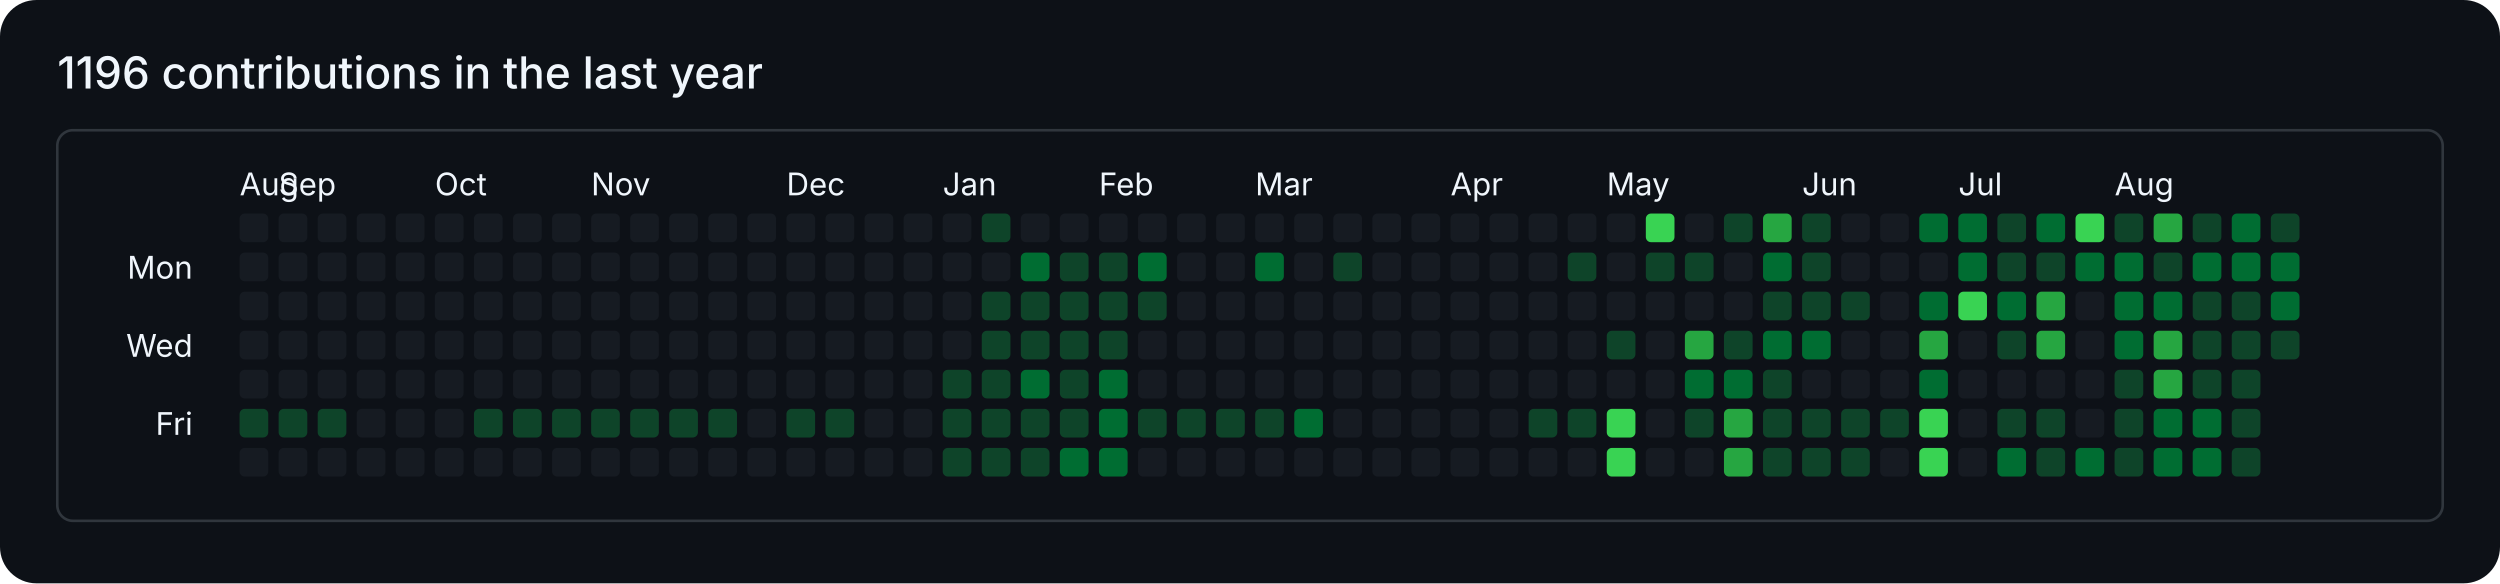
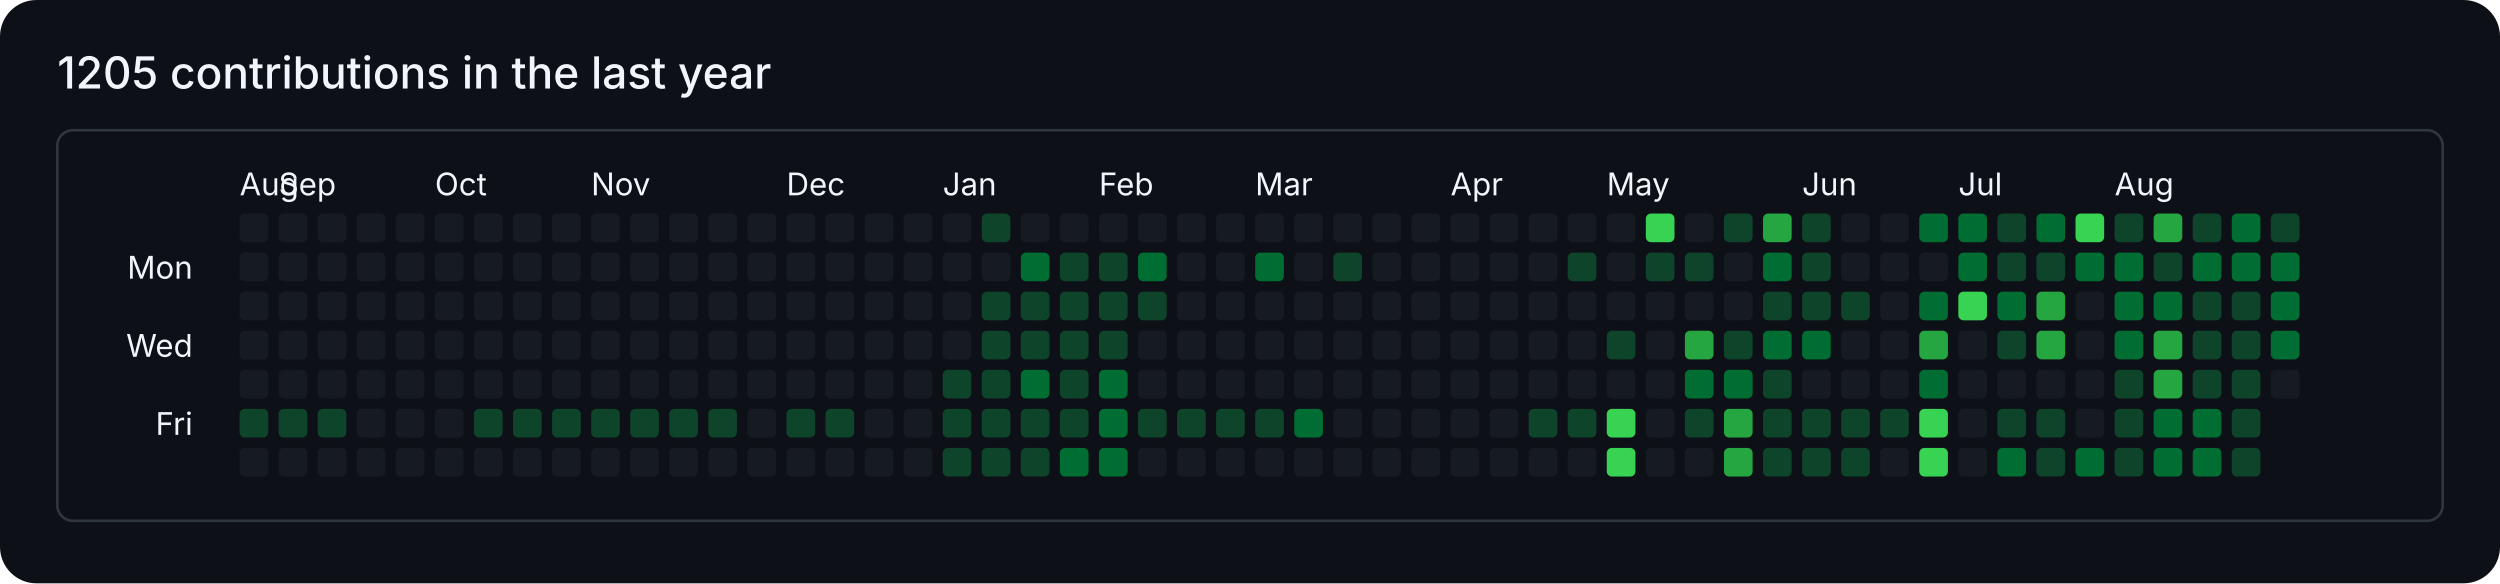
<svg xmlns="http://www.w3.org/2000/svg" width="1200" height="280" viewBox="0 0 960 224" fill="none" role="img" aria-label="AleksZyro GitHub contribution calendar">
  <style>
    .title { font: 500 17px -apple-system, BlinkMacSystemFont, 'Segoe UI', sans-serif; fill: #f0f6fc; }
    .month-label, .weekday-label, .legend, .hint { font: 400 12px -apple-system, BlinkMacSystemFont, 'Segoe UI', sans-serif; fill: #f0f6fc; }
    .hint, .legend-muted { fill: #8b949e; }
    .day-cell { shape-rendering: geometricPrecision; }
  </style>
  <rect width="960" height="224" rx="14" fill="#0d1117" />
-   <text x="22" y="34" class="title">1196 contributions in the last year</text>
+   <text x="22" y="34" class="title">1205 contributions in the last year</text>
  <rect x="22" y="50" width="916" height="150" rx="6" fill="none" stroke="#30363d" />
  <text x="92" y="75" class="month-label">Aug</text>
  <text x="107" y="75" class="month-label">Sep</text>
  <text x="167" y="75" class="month-label">Oct</text>
  <text x="227" y="75" class="month-label">Nov</text>
  <text x="302" y="75" class="month-label">Dec</text>
  <text x="362" y="75" class="month-label">Jan</text>
  <text x="422" y="75" class="month-label">Feb</text>
  <text x="482" y="75" class="month-label">Mar</text>
  <text x="557" y="75" class="month-label">Apr</text>
  <text x="617" y="75" class="month-label">May</text>
  <text x="692" y="75" class="month-label">Jun</text>
  <text x="752" y="75" class="month-label">Jul</text>
  <text x="812" y="75" class="month-label">Aug</text>
  <text x="74" y="107" class="weekday-label" text-anchor="end">Mon</text>
  <text x="74" y="137" class="weekday-label" text-anchor="end">Wed</text>
  <text x="74" y="167" class="weekday-label" text-anchor="end">Fri</text>
  <rect class="day-cell" x="92" y="82" width="11" height="11" rx="2" fill="#161b22" />
  <rect class="day-cell" x="92" y="97" width="11" height="11" rx="2" fill="#161b22" />
  <rect class="day-cell" x="92" y="112" width="11" height="11" rx="2" fill="#161b22" />
  <rect class="day-cell" x="92" y="127" width="11" height="11" rx="2" fill="#161b22" />
  <rect class="day-cell" x="92" y="142" width="11" height="11" rx="2" fill="#161b22" />
  <rect class="day-cell" x="92" y="157" width="11" height="11" rx="2" fill="#0e4429" />
  <rect class="day-cell" x="92" y="172" width="11" height="11" rx="2" fill="#161b22" />
  <rect class="day-cell" x="107" y="82" width="11" height="11" rx="2" fill="#161b22" />
  <rect class="day-cell" x="107" y="97" width="11" height="11" rx="2" fill="#161b22" />
  <rect class="day-cell" x="107" y="112" width="11" height="11" rx="2" fill="#161b22" />
  <rect class="day-cell" x="107" y="127" width="11" height="11" rx="2" fill="#161b22" />
  <rect class="day-cell" x="107" y="142" width="11" height="11" rx="2" fill="#161b22" />
  <rect class="day-cell" x="107" y="157" width="11" height="11" rx="2" fill="#0e4429" />
  <rect class="day-cell" x="107" y="172" width="11" height="11" rx="2" fill="#161b22" />
  <rect class="day-cell" x="122" y="82" width="11" height="11" rx="2" fill="#161b22" />
  <rect class="day-cell" x="122" y="97" width="11" height="11" rx="2" fill="#161b22" />
  <rect class="day-cell" x="122" y="112" width="11" height="11" rx="2" fill="#161b22" />
  <rect class="day-cell" x="122" y="127" width="11" height="11" rx="2" fill="#161b22" />
  <rect class="day-cell" x="122" y="142" width="11" height="11" rx="2" fill="#161b22" />
  <rect class="day-cell" x="122" y="157" width="11" height="11" rx="2" fill="#0e4429" />
  <rect class="day-cell" x="122" y="172" width="11" height="11" rx="2" fill="#161b22" />
  <rect class="day-cell" x="137" y="82" width="11" height="11" rx="2" fill="#161b22" />
  <rect class="day-cell" x="137" y="97" width="11" height="11" rx="2" fill="#161b22" />
  <rect class="day-cell" x="137" y="112" width="11" height="11" rx="2" fill="#161b22" />
  <rect class="day-cell" x="137" y="127" width="11" height="11" rx="2" fill="#161b22" />
  <rect class="day-cell" x="137" y="142" width="11" height="11" rx="2" fill="#161b22" />
  <rect class="day-cell" x="137" y="157" width="11" height="11" rx="2" fill="#161b22" />
  <rect class="day-cell" x="137" y="172" width="11" height="11" rx="2" fill="#161b22" />
  <rect class="day-cell" x="152" y="82" width="11" height="11" rx="2" fill="#161b22" />
  <rect class="day-cell" x="152" y="97" width="11" height="11" rx="2" fill="#161b22" />
  <rect class="day-cell" x="152" y="112" width="11" height="11" rx="2" fill="#161b22" />
  <rect class="day-cell" x="152" y="127" width="11" height="11" rx="2" fill="#161b22" />
  <rect class="day-cell" x="152" y="142" width="11" height="11" rx="2" fill="#161b22" />
  <rect class="day-cell" x="152" y="157" width="11" height="11" rx="2" fill="#161b22" />
  <rect class="day-cell" x="152" y="172" width="11" height="11" rx="2" fill="#161b22" />
  <rect class="day-cell" x="167" y="82" width="11" height="11" rx="2" fill="#161b22" />
  <rect class="day-cell" x="167" y="97" width="11" height="11" rx="2" fill="#161b22" />
  <rect class="day-cell" x="167" y="112" width="11" height="11" rx="2" fill="#161b22" />
  <rect class="day-cell" x="167" y="127" width="11" height="11" rx="2" fill="#161b22" />
  <rect class="day-cell" x="167" y="142" width="11" height="11" rx="2" fill="#161b22" />
  <rect class="day-cell" x="167" y="157" width="11" height="11" rx="2" fill="#161b22" />
  <rect class="day-cell" x="167" y="172" width="11" height="11" rx="2" fill="#161b22" />
  <rect class="day-cell" x="182" y="82" width="11" height="11" rx="2" fill="#161b22" />
  <rect class="day-cell" x="182" y="97" width="11" height="11" rx="2" fill="#161b22" />
  <rect class="day-cell" x="182" y="112" width="11" height="11" rx="2" fill="#161b22" />
  <rect class="day-cell" x="182" y="127" width="11" height="11" rx="2" fill="#161b22" />
  <rect class="day-cell" x="182" y="142" width="11" height="11" rx="2" fill="#161b22" />
  <rect class="day-cell" x="182" y="157" width="11" height="11" rx="2" fill="#0e4429" />
  <rect class="day-cell" x="182" y="172" width="11" height="11" rx="2" fill="#161b22" />
  <rect class="day-cell" x="197" y="82" width="11" height="11" rx="2" fill="#161b22" />
  <rect class="day-cell" x="197" y="97" width="11" height="11" rx="2" fill="#161b22" />
  <rect class="day-cell" x="197" y="112" width="11" height="11" rx="2" fill="#161b22" />
  <rect class="day-cell" x="197" y="127" width="11" height="11" rx="2" fill="#161b22" />
  <rect class="day-cell" x="197" y="142" width="11" height="11" rx="2" fill="#161b22" />
  <rect class="day-cell" x="197" y="157" width="11" height="11" rx="2" fill="#0e4429" />
  <rect class="day-cell" x="197" y="172" width="11" height="11" rx="2" fill="#161b22" />
  <rect class="day-cell" x="212" y="82" width="11" height="11" rx="2" fill="#161b22" />
  <rect class="day-cell" x="212" y="97" width="11" height="11" rx="2" fill="#161b22" />
  <rect class="day-cell" x="212" y="112" width="11" height="11" rx="2" fill="#161b22" />
  <rect class="day-cell" x="212" y="127" width="11" height="11" rx="2" fill="#161b22" />
  <rect class="day-cell" x="212" y="142" width="11" height="11" rx="2" fill="#161b22" />
  <rect class="day-cell" x="212" y="157" width="11" height="11" rx="2" fill="#0e4429" />
  <rect class="day-cell" x="212" y="172" width="11" height="11" rx="2" fill="#161b22" />
  <rect class="day-cell" x="227" y="82" width="11" height="11" rx="2" fill="#161b22" />
  <rect class="day-cell" x="227" y="97" width="11" height="11" rx="2" fill="#161b22" />
  <rect class="day-cell" x="227" y="112" width="11" height="11" rx="2" fill="#161b22" />
  <rect class="day-cell" x="227" y="127" width="11" height="11" rx="2" fill="#161b22" />
  <rect class="day-cell" x="227" y="142" width="11" height="11" rx="2" fill="#161b22" />
  <rect class="day-cell" x="227" y="157" width="11" height="11" rx="2" fill="#0e4429" />
  <rect class="day-cell" x="227" y="172" width="11" height="11" rx="2" fill="#161b22" />
  <rect class="day-cell" x="242" y="82" width="11" height="11" rx="2" fill="#161b22" />
  <rect class="day-cell" x="242" y="97" width="11" height="11" rx="2" fill="#161b22" />
  <rect class="day-cell" x="242" y="112" width="11" height="11" rx="2" fill="#161b22" />
  <rect class="day-cell" x="242" y="127" width="11" height="11" rx="2" fill="#161b22" />
  <rect class="day-cell" x="242" y="142" width="11" height="11" rx="2" fill="#161b22" />
  <rect class="day-cell" x="242" y="157" width="11" height="11" rx="2" fill="#0e4429" />
  <rect class="day-cell" x="242" y="172" width="11" height="11" rx="2" fill="#161b22" />
  <rect class="day-cell" x="257" y="82" width="11" height="11" rx="2" fill="#161b22" />
  <rect class="day-cell" x="257" y="97" width="11" height="11" rx="2" fill="#161b22" />
  <rect class="day-cell" x="257" y="112" width="11" height="11" rx="2" fill="#161b22" />
  <rect class="day-cell" x="257" y="127" width="11" height="11" rx="2" fill="#161b22" />
  <rect class="day-cell" x="257" y="142" width="11" height="11" rx="2" fill="#161b22" />
  <rect class="day-cell" x="257" y="157" width="11" height="11" rx="2" fill="#0e4429" />
  <rect class="day-cell" x="257" y="172" width="11" height="11" rx="2" fill="#161b22" />
  <rect class="day-cell" x="272" y="82" width="11" height="11" rx="2" fill="#161b22" />
  <rect class="day-cell" x="272" y="97" width="11" height="11" rx="2" fill="#161b22" />
  <rect class="day-cell" x="272" y="112" width="11" height="11" rx="2" fill="#161b22" />
  <rect class="day-cell" x="272" y="127" width="11" height="11" rx="2" fill="#161b22" />
  <rect class="day-cell" x="272" y="142" width="11" height="11" rx="2" fill="#161b22" />
  <rect class="day-cell" x="272" y="157" width="11" height="11" rx="2" fill="#0e4429" />
  <rect class="day-cell" x="272" y="172" width="11" height="11" rx="2" fill="#161b22" />
  <rect class="day-cell" x="287" y="82" width="11" height="11" rx="2" fill="#161b22" />
  <rect class="day-cell" x="287" y="97" width="11" height="11" rx="2" fill="#161b22" />
  <rect class="day-cell" x="287" y="112" width="11" height="11" rx="2" fill="#161b22" />
  <rect class="day-cell" x="287" y="127" width="11" height="11" rx="2" fill="#161b22" />
  <rect class="day-cell" x="287" y="142" width="11" height="11" rx="2" fill="#161b22" />
  <rect class="day-cell" x="287" y="157" width="11" height="11" rx="2" fill="#161b22" />
  <rect class="day-cell" x="287" y="172" width="11" height="11" rx="2" fill="#161b22" />
  <rect class="day-cell" x="302" y="82" width="11" height="11" rx="2" fill="#161b22" />
  <rect class="day-cell" x="302" y="97" width="11" height="11" rx="2" fill="#161b22" />
  <rect class="day-cell" x="302" y="112" width="11" height="11" rx="2" fill="#161b22" />
  <rect class="day-cell" x="302" y="127" width="11" height="11" rx="2" fill="#161b22" />
  <rect class="day-cell" x="302" y="142" width="11" height="11" rx="2" fill="#161b22" />
  <rect class="day-cell" x="302" y="157" width="11" height="11" rx="2" fill="#0e4429" />
  <rect class="day-cell" x="302" y="172" width="11" height="11" rx="2" fill="#161b22" />
  <rect class="day-cell" x="317" y="82" width="11" height="11" rx="2" fill="#161b22" />
  <rect class="day-cell" x="317" y="97" width="11" height="11" rx="2" fill="#161b22" />
  <rect class="day-cell" x="317" y="112" width="11" height="11" rx="2" fill="#161b22" />
  <rect class="day-cell" x="317" y="127" width="11" height="11" rx="2" fill="#161b22" />
  <rect class="day-cell" x="317" y="142" width="11" height="11" rx="2" fill="#161b22" />
  <rect class="day-cell" x="317" y="157" width="11" height="11" rx="2" fill="#0e4429" />
  <rect class="day-cell" x="317" y="172" width="11" height="11" rx="2" fill="#161b22" />
  <rect class="day-cell" x="332" y="82" width="11" height="11" rx="2" fill="#161b22" />
  <rect class="day-cell" x="332" y="97" width="11" height="11" rx="2" fill="#161b22" />
  <rect class="day-cell" x="332" y="112" width="11" height="11" rx="2" fill="#161b22" />
  <rect class="day-cell" x="332" y="127" width="11" height="11" rx="2" fill="#161b22" />
  <rect class="day-cell" x="332" y="142" width="11" height="11" rx="2" fill="#161b22" />
  <rect class="day-cell" x="332" y="157" width="11" height="11" rx="2" fill="#161b22" />
  <rect class="day-cell" x="332" y="172" width="11" height="11" rx="2" fill="#161b22" />
  <rect class="day-cell" x="347" y="82" width="11" height="11" rx="2" fill="#161b22" />
  <rect class="day-cell" x="347" y="97" width="11" height="11" rx="2" fill="#161b22" />
  <rect class="day-cell" x="347" y="112" width="11" height="11" rx="2" fill="#161b22" />
  <rect class="day-cell" x="347" y="127" width="11" height="11" rx="2" fill="#161b22" />
  <rect class="day-cell" x="347" y="142" width="11" height="11" rx="2" fill="#161b22" />
  <rect class="day-cell" x="347" y="157" width="11" height="11" rx="2" fill="#161b22" />
  <rect class="day-cell" x="347" y="172" width="11" height="11" rx="2" fill="#161b22" />
  <rect class="day-cell" x="362" y="82" width="11" height="11" rx="2" fill="#161b22" />
  <rect class="day-cell" x="362" y="97" width="11" height="11" rx="2" fill="#161b22" />
  <rect class="day-cell" x="362" y="112" width="11" height="11" rx="2" fill="#161b22" />
  <rect class="day-cell" x="362" y="127" width="11" height="11" rx="2" fill="#161b22" />
  <rect class="day-cell" x="362" y="142" width="11" height="11" rx="2" fill="#0e4429" />
  <rect class="day-cell" x="362" y="157" width="11" height="11" rx="2" fill="#0e4429" />
  <rect class="day-cell" x="362" y="172" width="11" height="11" rx="2" fill="#0e4429" />
  <rect class="day-cell" x="377" y="82" width="11" height="11" rx="2" fill="#0e4429" />
  <rect class="day-cell" x="377" y="97" width="11" height="11" rx="2" fill="#161b22" />
  <rect class="day-cell" x="377" y="112" width="11" height="11" rx="2" fill="#0e4429" />
  <rect class="day-cell" x="377" y="127" width="11" height="11" rx="2" fill="#0e4429" />
  <rect class="day-cell" x="377" y="142" width="11" height="11" rx="2" fill="#0e4429" />
  <rect class="day-cell" x="377" y="157" width="11" height="11" rx="2" fill="#0e4429" />
  <rect class="day-cell" x="377" y="172" width="11" height="11" rx="2" fill="#0e4429" />
  <rect class="day-cell" x="392" y="82" width="11" height="11" rx="2" fill="#161b22" />
  <rect class="day-cell" x="392" y="97" width="11" height="11" rx="2" fill="#006d32" />
  <rect class="day-cell" x="392" y="112" width="11" height="11" rx="2" fill="#0e4429" />
  <rect class="day-cell" x="392" y="127" width="11" height="11" rx="2" fill="#0e4429" />
  <rect class="day-cell" x="392" y="142" width="11" height="11" rx="2" fill="#006d32" />
  <rect class="day-cell" x="392" y="157" width="11" height="11" rx="2" fill="#0e4429" />
  <rect class="day-cell" x="392" y="172" width="11" height="11" rx="2" fill="#0e4429" />
  <rect class="day-cell" x="407" y="82" width="11" height="11" rx="2" fill="#161b22" />
  <rect class="day-cell" x="407" y="97" width="11" height="11" rx="2" fill="#0e4429" />
  <rect class="day-cell" x="407" y="112" width="11" height="11" rx="2" fill="#0e4429" />
  <rect class="day-cell" x="407" y="127" width="11" height="11" rx="2" fill="#0e4429" />
  <rect class="day-cell" x="407" y="142" width="11" height="11" rx="2" fill="#0e4429" />
  <rect class="day-cell" x="407" y="157" width="11" height="11" rx="2" fill="#0e4429" />
  <rect class="day-cell" x="407" y="172" width="11" height="11" rx="2" fill="#006d32" />
  <rect class="day-cell" x="422" y="82" width="11" height="11" rx="2" fill="#161b22" />
  <rect class="day-cell" x="422" y="97" width="11" height="11" rx="2" fill="#0e4429" />
  <rect class="day-cell" x="422" y="112" width="11" height="11" rx="2" fill="#0e4429" />
  <rect class="day-cell" x="422" y="127" width="11" height="11" rx="2" fill="#0e4429" />
  <rect class="day-cell" x="422" y="142" width="11" height="11" rx="2" fill="#006d32" />
  <rect class="day-cell" x="422" y="157" width="11" height="11" rx="2" fill="#006d32" />
  <rect class="day-cell" x="422" y="172" width="11" height="11" rx="2" fill="#006d32" />
  <rect class="day-cell" x="437" y="82" width="11" height="11" rx="2" fill="#161b22" />
  <rect class="day-cell" x="437" y="97" width="11" height="11" rx="2" fill="#006d32" />
  <rect class="day-cell" x="437" y="112" width="11" height="11" rx="2" fill="#0e4429" />
  <rect class="day-cell" x="437" y="127" width="11" height="11" rx="2" fill="#161b22" />
  <rect class="day-cell" x="437" y="142" width="11" height="11" rx="2" fill="#161b22" />
  <rect class="day-cell" x="437" y="157" width="11" height="11" rx="2" fill="#0e4429" />
  <rect class="day-cell" x="437" y="172" width="11" height="11" rx="2" fill="#161b22" />
  <rect class="day-cell" x="452" y="82" width="11" height="11" rx="2" fill="#161b22" />
  <rect class="day-cell" x="452" y="97" width="11" height="11" rx="2" fill="#161b22" />
  <rect class="day-cell" x="452" y="112" width="11" height="11" rx="2" fill="#161b22" />
  <rect class="day-cell" x="452" y="127" width="11" height="11" rx="2" fill="#161b22" />
  <rect class="day-cell" x="452" y="142" width="11" height="11" rx="2" fill="#161b22" />
  <rect class="day-cell" x="452" y="157" width="11" height="11" rx="2" fill="#0e4429" />
  <rect class="day-cell" x="452" y="172" width="11" height="11" rx="2" fill="#161b22" />
  <rect class="day-cell" x="467" y="82" width="11" height="11" rx="2" fill="#161b22" />
  <rect class="day-cell" x="467" y="97" width="11" height="11" rx="2" fill="#161b22" />
  <rect class="day-cell" x="467" y="112" width="11" height="11" rx="2" fill="#161b22" />
  <rect class="day-cell" x="467" y="127" width="11" height="11" rx="2" fill="#161b22" />
  <rect class="day-cell" x="467" y="142" width="11" height="11" rx="2" fill="#161b22" />
  <rect class="day-cell" x="467" y="157" width="11" height="11" rx="2" fill="#0e4429" />
  <rect class="day-cell" x="467" y="172" width="11" height="11" rx="2" fill="#161b22" />
  <rect class="day-cell" x="482" y="82" width="11" height="11" rx="2" fill="#161b22" />
  <rect class="day-cell" x="482" y="97" width="11" height="11" rx="2" fill="#006d32" />
  <rect class="day-cell" x="482" y="112" width="11" height="11" rx="2" fill="#161b22" />
  <rect class="day-cell" x="482" y="127" width="11" height="11" rx="2" fill="#161b22" />
  <rect class="day-cell" x="482" y="142" width="11" height="11" rx="2" fill="#161b22" />
  <rect class="day-cell" x="482" y="157" width="11" height="11" rx="2" fill="#0e4429" />
  <rect class="day-cell" x="482" y="172" width="11" height="11" rx="2" fill="#161b22" />
  <rect class="day-cell" x="497" y="82" width="11" height="11" rx="2" fill="#161b22" />
  <rect class="day-cell" x="497" y="97" width="11" height="11" rx="2" fill="#161b22" />
  <rect class="day-cell" x="497" y="112" width="11" height="11" rx="2" fill="#161b22" />
  <rect class="day-cell" x="497" y="127" width="11" height="11" rx="2" fill="#161b22" />
  <rect class="day-cell" x="497" y="142" width="11" height="11" rx="2" fill="#161b22" />
  <rect class="day-cell" x="497" y="157" width="11" height="11" rx="2" fill="#006d32" />
  <rect class="day-cell" x="497" y="172" width="11" height="11" rx="2" fill="#161b22" />
  <rect class="day-cell" x="512" y="82" width="11" height="11" rx="2" fill="#161b22" />
  <rect class="day-cell" x="512" y="97" width="11" height="11" rx="2" fill="#0e4429" />
  <rect class="day-cell" x="512" y="112" width="11" height="11" rx="2" fill="#161b22" />
  <rect class="day-cell" x="512" y="127" width="11" height="11" rx="2" fill="#161b22" />
  <rect class="day-cell" x="512" y="142" width="11" height="11" rx="2" fill="#161b22" />
  <rect class="day-cell" x="512" y="157" width="11" height="11" rx="2" fill="#161b22" />
  <rect class="day-cell" x="512" y="172" width="11" height="11" rx="2" fill="#161b22" />
  <rect class="day-cell" x="527" y="82" width="11" height="11" rx="2" fill="#161b22" />
  <rect class="day-cell" x="527" y="97" width="11" height="11" rx="2" fill="#161b22" />
  <rect class="day-cell" x="527" y="112" width="11" height="11" rx="2" fill="#161b22" />
  <rect class="day-cell" x="527" y="127" width="11" height="11" rx="2" fill="#161b22" />
  <rect class="day-cell" x="527" y="142" width="11" height="11" rx="2" fill="#161b22" />
  <rect class="day-cell" x="527" y="157" width="11" height="11" rx="2" fill="#161b22" />
  <rect class="day-cell" x="527" y="172" width="11" height="11" rx="2" fill="#161b22" />
  <rect class="day-cell" x="542" y="82" width="11" height="11" rx="2" fill="#161b22" />
  <rect class="day-cell" x="542" y="97" width="11" height="11" rx="2" fill="#161b22" />
  <rect class="day-cell" x="542" y="112" width="11" height="11" rx="2" fill="#161b22" />
  <rect class="day-cell" x="542" y="127" width="11" height="11" rx="2" fill="#161b22" />
  <rect class="day-cell" x="542" y="142" width="11" height="11" rx="2" fill="#161b22" />
  <rect class="day-cell" x="542" y="157" width="11" height="11" rx="2" fill="#161b22" />
  <rect class="day-cell" x="542" y="172" width="11" height="11" rx="2" fill="#161b22" />
  <rect class="day-cell" x="557" y="82" width="11" height="11" rx="2" fill="#161b22" />
  <rect class="day-cell" x="557" y="97" width="11" height="11" rx="2" fill="#161b22" />
  <rect class="day-cell" x="557" y="112" width="11" height="11" rx="2" fill="#161b22" />
  <rect class="day-cell" x="557" y="127" width="11" height="11" rx="2" fill="#161b22" />
  <rect class="day-cell" x="557" y="142" width="11" height="11" rx="2" fill="#161b22" />
  <rect class="day-cell" x="557" y="157" width="11" height="11" rx="2" fill="#161b22" />
  <rect class="day-cell" x="557" y="172" width="11" height="11" rx="2" fill="#161b22" />
  <rect class="day-cell" x="572" y="82" width="11" height="11" rx="2" fill="#161b22" />
  <rect class="day-cell" x="572" y="97" width="11" height="11" rx="2" fill="#161b22" />
  <rect class="day-cell" x="572" y="112" width="11" height="11" rx="2" fill="#161b22" />
  <rect class="day-cell" x="572" y="127" width="11" height="11" rx="2" fill="#161b22" />
  <rect class="day-cell" x="572" y="142" width="11" height="11" rx="2" fill="#161b22" />
  <rect class="day-cell" x="572" y="157" width="11" height="11" rx="2" fill="#161b22" />
  <rect class="day-cell" x="572" y="172" width="11" height="11" rx="2" fill="#161b22" />
  <rect class="day-cell" x="587" y="82" width="11" height="11" rx="2" fill="#161b22" />
  <rect class="day-cell" x="587" y="97" width="11" height="11" rx="2" fill="#161b22" />
  <rect class="day-cell" x="587" y="112" width="11" height="11" rx="2" fill="#161b22" />
  <rect class="day-cell" x="587" y="127" width="11" height="11" rx="2" fill="#161b22" />
  <rect class="day-cell" x="587" y="142" width="11" height="11" rx="2" fill="#161b22" />
  <rect class="day-cell" x="587" y="157" width="11" height="11" rx="2" fill="#0e4429" />
  <rect class="day-cell" x="587" y="172" width="11" height="11" rx="2" fill="#161b22" />
  <rect class="day-cell" x="602" y="82" width="11" height="11" rx="2" fill="#161b22" />
  <rect class="day-cell" x="602" y="97" width="11" height="11" rx="2" fill="#0e4429" />
  <rect class="day-cell" x="602" y="112" width="11" height="11" rx="2" fill="#161b22" />
  <rect class="day-cell" x="602" y="127" width="11" height="11" rx="2" fill="#161b22" />
  <rect class="day-cell" x="602" y="142" width="11" height="11" rx="2" fill="#161b22" />
  <rect class="day-cell" x="602" y="157" width="11" height="11" rx="2" fill="#0e4429" />
  <rect class="day-cell" x="602" y="172" width="11" height="11" rx="2" fill="#161b22" />
  <rect class="day-cell" x="617" y="82" width="11" height="11" rx="2" fill="#161b22" />
  <rect class="day-cell" x="617" y="97" width="11" height="11" rx="2" fill="#161b22" />
  <rect class="day-cell" x="617" y="112" width="11" height="11" rx="2" fill="#161b22" />
  <rect class="day-cell" x="617" y="127" width="11" height="11" rx="2" fill="#0e4429" />
  <rect class="day-cell" x="617" y="142" width="11" height="11" rx="2" fill="#161b22" />
  <rect class="day-cell" x="617" y="157" width="11" height="11" rx="2" fill="#39d353" />
  <rect class="day-cell" x="617" y="172" width="11" height="11" rx="2" fill="#39d353" />
  <rect class="day-cell" x="632" y="82" width="11" height="11" rx="2" fill="#39d353" />
  <rect class="day-cell" x="632" y="97" width="11" height="11" rx="2" fill="#0e4429" />
  <rect class="day-cell" x="632" y="112" width="11" height="11" rx="2" fill="#161b22" />
  <rect class="day-cell" x="632" y="127" width="11" height="11" rx="2" fill="#161b22" />
  <rect class="day-cell" x="632" y="142" width="11" height="11" rx="2" fill="#161b22" />
  <rect class="day-cell" x="632" y="157" width="11" height="11" rx="2" fill="#161b22" />
  <rect class="day-cell" x="632" y="172" width="11" height="11" rx="2" fill="#161b22" />
  <rect class="day-cell" x="647" y="82" width="11" height="11" rx="2" fill="#161b22" />
  <rect class="day-cell" x="647" y="97" width="11" height="11" rx="2" fill="#0e4429" />
  <rect class="day-cell" x="647" y="112" width="11" height="11" rx="2" fill="#161b22" />
  <rect class="day-cell" x="647" y="127" width="11" height="11" rx="2" fill="#26a641" />
  <rect class="day-cell" x="647" y="142" width="11" height="11" rx="2" fill="#006d32" />
  <rect class="day-cell" x="647" y="157" width="11" height="11" rx="2" fill="#0e4429" />
  <rect class="day-cell" x="647" y="172" width="11" height="11" rx="2" fill="#161b22" />
  <rect class="day-cell" x="662" y="82" width="11" height="11" rx="2" fill="#0e4429" />
  <rect class="day-cell" x="662" y="97" width="11" height="11" rx="2" fill="#161b22" />
  <rect class="day-cell" x="662" y="112" width="11" height="11" rx="2" fill="#161b22" />
  <rect class="day-cell" x="662" y="127" width="11" height="11" rx="2" fill="#0e4429" />
  <rect class="day-cell" x="662" y="142" width="11" height="11" rx="2" fill="#006d32" />
  <rect class="day-cell" x="662" y="157" width="11" height="11" rx="2" fill="#26a641" />
  <rect class="day-cell" x="662" y="172" width="11" height="11" rx="2" fill="#26a641" />
  <rect class="day-cell" x="677" y="82" width="11" height="11" rx="2" fill="#26a641" />
  <rect class="day-cell" x="677" y="97" width="11" height="11" rx="2" fill="#006d32" />
  <rect class="day-cell" x="677" y="112" width="11" height="11" rx="2" fill="#0e4429" />
  <rect class="day-cell" x="677" y="127" width="11" height="11" rx="2" fill="#006d32" />
  <rect class="day-cell" x="677" y="142" width="11" height="11" rx="2" fill="#0e4429" />
  <rect class="day-cell" x="677" y="157" width="11" height="11" rx="2" fill="#0e4429" />
  <rect class="day-cell" x="677" y="172" width="11" height="11" rx="2" fill="#0e4429" />
  <rect class="day-cell" x="692" y="82" width="11" height="11" rx="2" fill="#0e4429" />
  <rect class="day-cell" x="692" y="97" width="11" height="11" rx="2" fill="#0e4429" />
  <rect class="day-cell" x="692" y="112" width="11" height="11" rx="2" fill="#0e4429" />
  <rect class="day-cell" x="692" y="127" width="11" height="11" rx="2" fill="#006d32" />
  <rect class="day-cell" x="692" y="142" width="11" height="11" rx="2" fill="#161b22" />
  <rect class="day-cell" x="692" y="157" width="11" height="11" rx="2" fill="#0e4429" />
  <rect class="day-cell" x="692" y="172" width="11" height="11" rx="2" fill="#0e4429" />
  <rect class="day-cell" x="707" y="82" width="11" height="11" rx="2" fill="#161b22" />
  <rect class="day-cell" x="707" y="97" width="11" height="11" rx="2" fill="#161b22" />
  <rect class="day-cell" x="707" y="112" width="11" height="11" rx="2" fill="#0e4429" />
  <rect class="day-cell" x="707" y="127" width="11" height="11" rx="2" fill="#161b22" />
  <rect class="day-cell" x="707" y="142" width="11" height="11" rx="2" fill="#161b22" />
  <rect class="day-cell" x="707" y="157" width="11" height="11" rx="2" fill="#0e4429" />
  <rect class="day-cell" x="707" y="172" width="11" height="11" rx="2" fill="#0e4429" />
  <rect class="day-cell" x="722" y="82" width="11" height="11" rx="2" fill="#161b22" />
  <rect class="day-cell" x="722" y="97" width="11" height="11" rx="2" fill="#161b22" />
  <rect class="day-cell" x="722" y="112" width="11" height="11" rx="2" fill="#161b22" />
  <rect class="day-cell" x="722" y="127" width="11" height="11" rx="2" fill="#161b22" />
  <rect class="day-cell" x="722" y="142" width="11" height="11" rx="2" fill="#161b22" />
  <rect class="day-cell" x="722" y="157" width="11" height="11" rx="2" fill="#0e4429" />
  <rect class="day-cell" x="722" y="172" width="11" height="11" rx="2" fill="#161b22" />
  <rect class="day-cell" x="737" y="82" width="11" height="11" rx="2" fill="#006d32" />
  <rect class="day-cell" x="737" y="97" width="11" height="11" rx="2" fill="#161b22" />
  <rect class="day-cell" x="737" y="112" width="11" height="11" rx="2" fill="#006d32" />
  <rect class="day-cell" x="737" y="127" width="11" height="11" rx="2" fill="#26a641" />
  <rect class="day-cell" x="737" y="142" width="11" height="11" rx="2" fill="#006d32" />
  <rect class="day-cell" x="737" y="157" width="11" height="11" rx="2" fill="#39d353" />
  <rect class="day-cell" x="737" y="172" width="11" height="11" rx="2" fill="#39d353" />
  <rect class="day-cell" x="752" y="82" width="11" height="11" rx="2" fill="#006d32" />
  <rect class="day-cell" x="752" y="97" width="11" height="11" rx="2" fill="#006d32" />
  <rect class="day-cell" x="752" y="112" width="11" height="11" rx="2" fill="#39d353" />
  <rect class="day-cell" x="752" y="127" width="11" height="11" rx="2" fill="#161b22" />
  <rect class="day-cell" x="752" y="142" width="11" height="11" rx="2" fill="#161b22" />
  <rect class="day-cell" x="752" y="157" width="11" height="11" rx="2" fill="#161b22" />
  <rect class="day-cell" x="752" y="172" width="11" height="11" rx="2" fill="#161b22" />
  <rect class="day-cell" x="767" y="82" width="11" height="11" rx="2" fill="#0e4429" />
  <rect class="day-cell" x="767" y="97" width="11" height="11" rx="2" fill="#0e4429" />
  <rect class="day-cell" x="767" y="112" width="11" height="11" rx="2" fill="#006d32" />
  <rect class="day-cell" x="767" y="127" width="11" height="11" rx="2" fill="#0e4429" />
  <rect class="day-cell" x="767" y="142" width="11" height="11" rx="2" fill="#161b22" />
  <rect class="day-cell" x="767" y="157" width="11" height="11" rx="2" fill="#0e4429" />
  <rect class="day-cell" x="767" y="172" width="11" height="11" rx="2" fill="#006d32" />
  <rect class="day-cell" x="782" y="82" width="11" height="11" rx="2" fill="#006d32" />
  <rect class="day-cell" x="782" y="97" width="11" height="11" rx="2" fill="#0e4429" />
  <rect class="day-cell" x="782" y="112" width="11" height="11" rx="2" fill="#26a641" />
  <rect class="day-cell" x="782" y="127" width="11" height="11" rx="2" fill="#26a641" />
  <rect class="day-cell" x="782" y="142" width="11" height="11" rx="2" fill="#161b22" />
  <rect class="day-cell" x="782" y="157" width="11" height="11" rx="2" fill="#0e4429" />
  <rect class="day-cell" x="782" y="172" width="11" height="11" rx="2" fill="#0e4429" />
  <rect class="day-cell" x="797" y="82" width="11" height="11" rx="2" fill="#39d353" />
  <rect class="day-cell" x="797" y="97" width="11" height="11" rx="2" fill="#006d32" />
  <rect class="day-cell" x="797" y="112" width="11" height="11" rx="2" fill="#161b22" />
  <rect class="day-cell" x="797" y="127" width="11" height="11" rx="2" fill="#161b22" />
  <rect class="day-cell" x="797" y="142" width="11" height="11" rx="2" fill="#161b22" />
  <rect class="day-cell" x="797" y="157" width="11" height="11" rx="2" fill="#161b22" />
  <rect class="day-cell" x="797" y="172" width="11" height="11" rx="2" fill="#006d32" />
  <rect class="day-cell" x="812" y="82" width="11" height="11" rx="2" fill="#0e4429" />
  <rect class="day-cell" x="812" y="97" width="11" height="11" rx="2" fill="#006d32" />
  <rect class="day-cell" x="812" y="112" width="11" height="11" rx="2" fill="#006d32" />
  <rect class="day-cell" x="812" y="127" width="11" height="11" rx="2" fill="#006d32" />
  <rect class="day-cell" x="812" y="142" width="11" height="11" rx="2" fill="#0e4429" />
  <rect class="day-cell" x="812" y="157" width="11" height="11" rx="2" fill="#0e4429" />
  <rect class="day-cell" x="812" y="172" width="11" height="11" rx="2" fill="#0e4429" />
  <rect class="day-cell" x="827" y="82" width="11" height="11" rx="2" fill="#26a641" />
  <rect class="day-cell" x="827" y="97" width="11" height="11" rx="2" fill="#0e4429" />
  <rect class="day-cell" x="827" y="112" width="11" height="11" rx="2" fill="#006d32" />
  <rect class="day-cell" x="827" y="127" width="11" height="11" rx="2" fill="#26a641" />
  <rect class="day-cell" x="827" y="142" width="11" height="11" rx="2" fill="#26a641" />
  <rect class="day-cell" x="827" y="157" width="11" height="11" rx="2" fill="#006d32" />
  <rect class="day-cell" x="827" y="172" width="11" height="11" rx="2" fill="#006d32" />
  <rect class="day-cell" x="842" y="82" width="11" height="11" rx="2" fill="#0e4429" />
  <rect class="day-cell" x="842" y="97" width="11" height="11" rx="2" fill="#006d32" />
  <rect class="day-cell" x="842" y="112" width="11" height="11" rx="2" fill="#0e4429" />
  <rect class="day-cell" x="842" y="127" width="11" height="11" rx="2" fill="#0e4429" />
  <rect class="day-cell" x="842" y="142" width="11" height="11" rx="2" fill="#0e4429" />
  <rect class="day-cell" x="842" y="157" width="11" height="11" rx="2" fill="#006d32" />
  <rect class="day-cell" x="842" y="172" width="11" height="11" rx="2" fill="#006d32" />
  <rect class="day-cell" x="857" y="82" width="11" height="11" rx="2" fill="#006d32" />
  <rect class="day-cell" x="857" y="97" width="11" height="11" rx="2" fill="#006d32" />
  <rect class="day-cell" x="857" y="112" width="11" height="11" rx="2" fill="#0e4429" />
  <rect class="day-cell" x="857" y="127" width="11" height="11" rx="2" fill="#0e4429" />
  <rect class="day-cell" x="857" y="142" width="11" height="11" rx="2" fill="#0e4429" />
  <rect class="day-cell" x="857" y="157" width="11" height="11" rx="2" fill="#0e4429" />
  <rect class="day-cell" x="857" y="172" width="11" height="11" rx="2" fill="#0e4429" />
  <rect class="day-cell" x="872" y="82" width="11" height="11" rx="2" fill="#0e4429" />
  <rect class="day-cell" x="872" y="97" width="11" height="11" rx="2" fill="#006d32" />
  <rect class="day-cell" x="872" y="112" width="11" height="11" rx="2" fill="#006d32" />
-   <rect class="day-cell" x="872" y="127" width="11" height="11" rx="2" fill="#0e4429" />
+   <rect class="day-cell" x="872" y="127" width="11" height="11" rx="2" fill="#006d32" />
+   <rect class="day-cell" x="872" y="142" width="11" height="11" rx="2" fill="#161b22" />
</svg>
